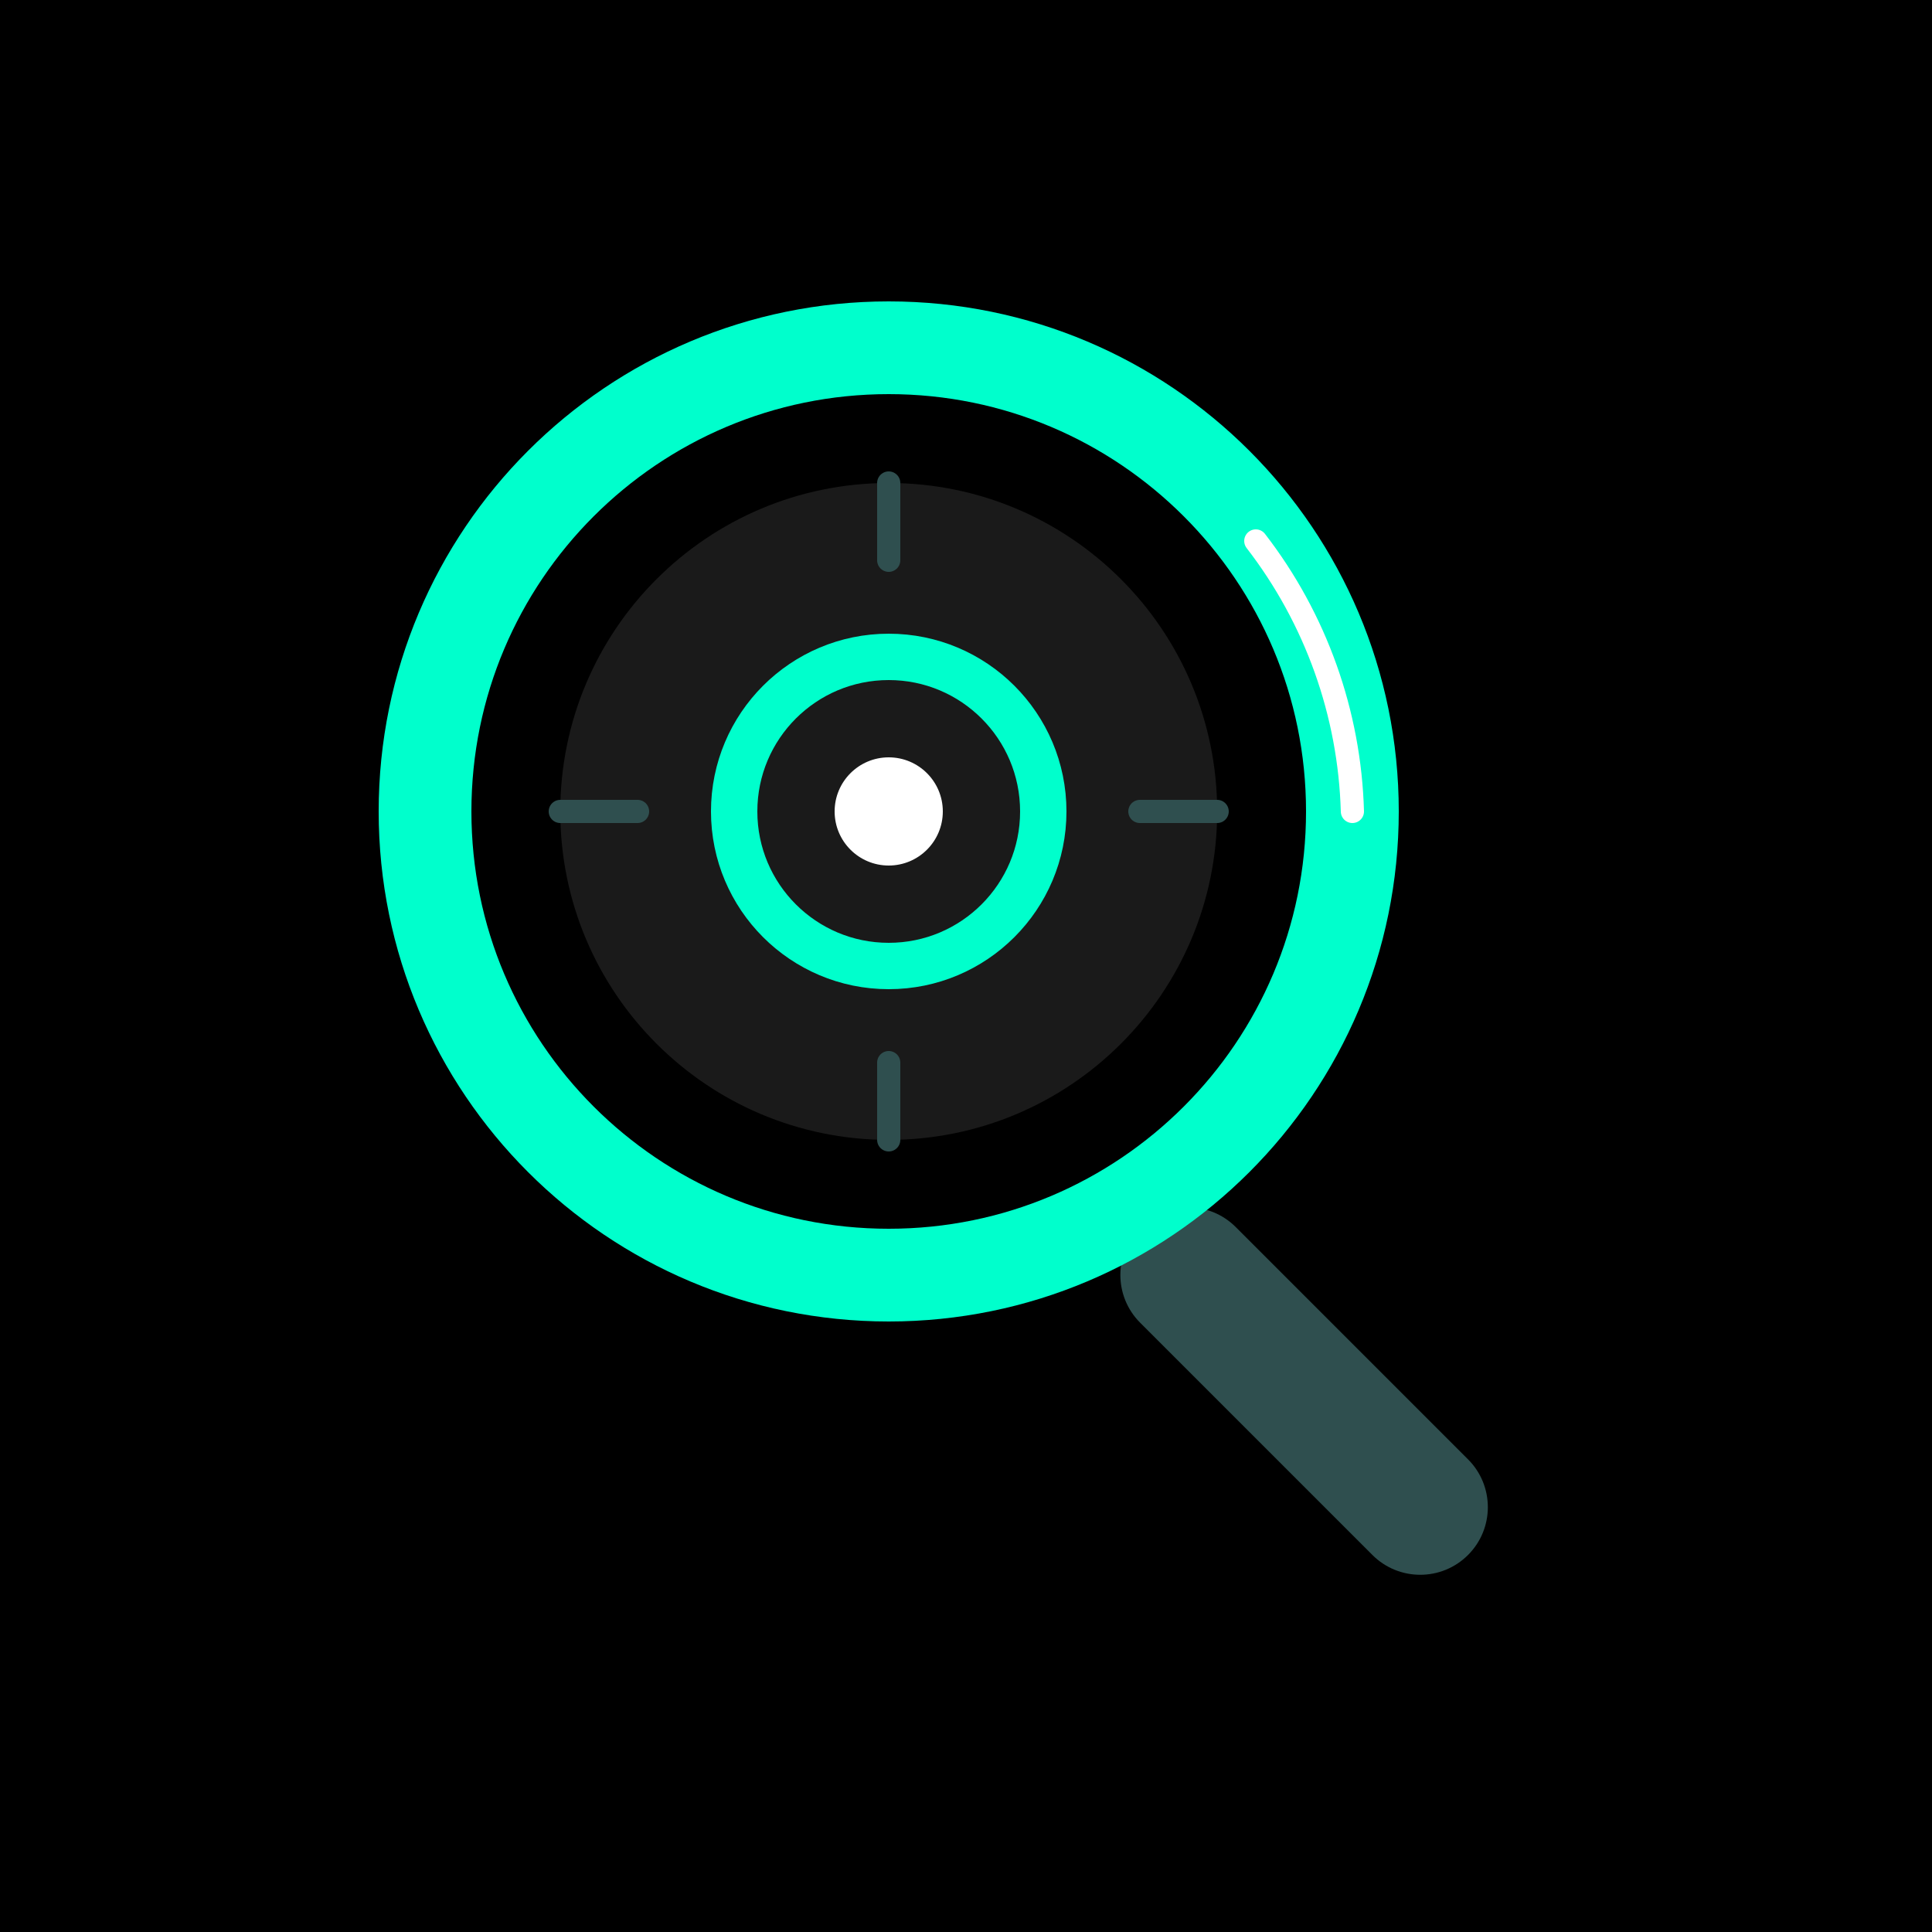
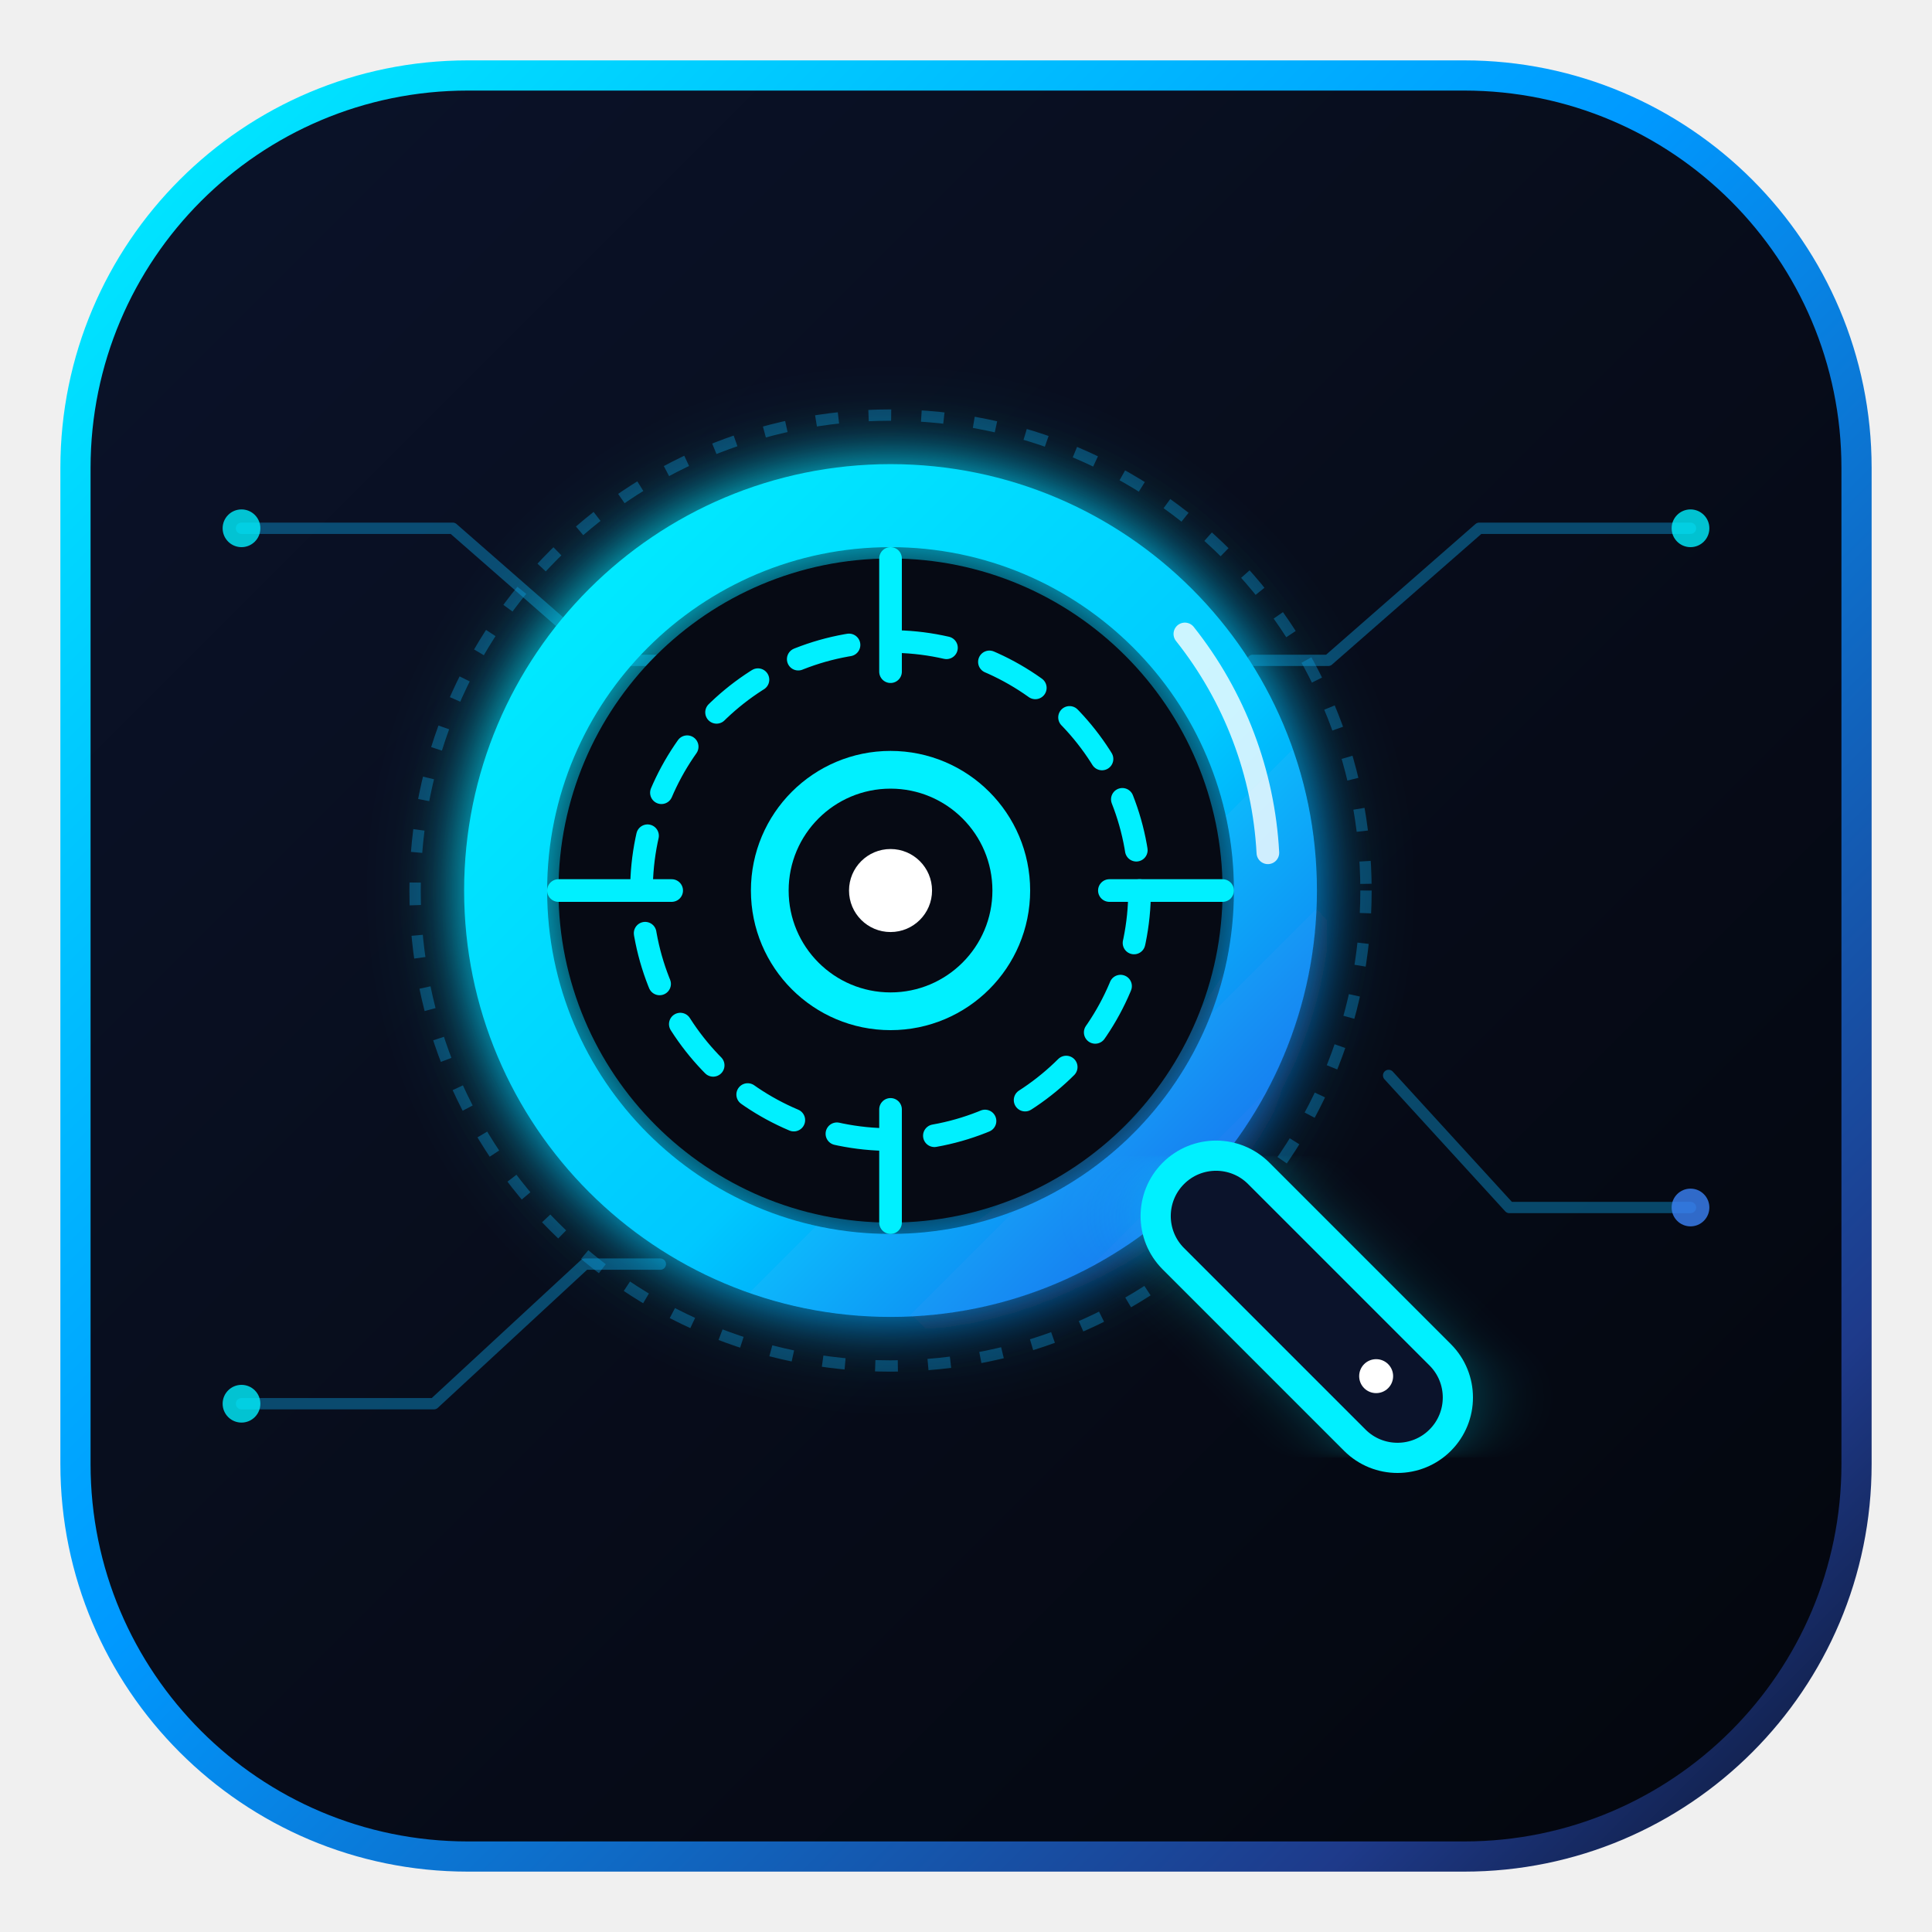
- <svg xmlns="http://www.w3.org/2000/svg" viewBox="0 0 500 500" width="100%" height="100%">
-   <rect width="100%" height="100%" fill="#000000" />
-   <g transform="translate(10, -10)">
-     <rect x="310" y="310" width="35" height="120" rx="17.5" transform="rotate(-45 327.5 370)" fill="#2F4F4F" />
-     <circle cx="220" cy="220" r="120" fill="none" stroke="#00FFCC" stroke-width="24" stroke-linecap="round" />
-     <circle cx="220" cy="220" r="85" fill="#1A1A1A" />
-     <path d="M 220 135 L 220 155" stroke="#2F4F4F" stroke-width="6" stroke-linecap="round" />
-     <path d="M 220 285 L 220 305" stroke="#2F4F4F" stroke-width="6" stroke-linecap="round" />
-     <path d="M 135 220 L 155 220" stroke="#2F4F4F" stroke-width="6" stroke-linecap="round" />
-     <path d="M 285 220 L 305 220" stroke="#2F4F4F" stroke-width="6" stroke-linecap="round" />
-     <circle cx="220" cy="220" r="40" fill="none" stroke="#00FFCC" stroke-width="12" />
-     <circle cx="220" cy="220" r="14" fill="#FFFFFF" />
-     <path d="M 315 150 A 120 120 0 0 1 340 220" fill="none" stroke="#FFFFFF" stroke-width="6" stroke-linecap="round" />
+ <svg xmlns="http://www.w3.org/2000/svg" viewBox="0 0 512 512" width="100%" height="100%">
+   <defs>
+     <linearGradient id="bgGrad" x1="0%" y1="0%" x2="100%" y2="100%">
+       <stop offset="0%" stop-color="#0B132B" />
+       <stop offset="40%" stop-color="#080E1E" />
+       <stop offset="100%" stop-color="#03060D" />
+     </linearGradient>
+     <linearGradient id="borderGrad" x1="0%" y1="0%" x2="100%" y2="100%">
+       <stop offset="0%" stop-color="#00F0FF" />
+       <stop offset="45%" stop-color="#0099FF" />
+       <stop offset="85%" stop-color="#1E3A8A" />
+       <stop offset="100%" stop-color="#0B132B" />
+     </linearGradient>
+     <linearGradient id="ringGrad" x1="0%" y1="0%" x2="100%" y2="100%">
+       <stop offset="0%" stop-color="#00F0FF" />
+       <stop offset="60%" stop-color="#00C8FF" />
+       <stop offset="100%" stop-color="#2563EB" />
+     </linearGradient>
+     <radialGradient id="pulseGlow" cx="50%" cy="50%" r="50%">
+       <stop offset="0%" stop-color="#00F0FF" stop-opacity="0.35" />
+       <stop offset="70%" stop-color="#00F0FF" stop-opacity="0.08" />
+       <stop offset="100%" stop-color="#00F0FF" stop-opacity="0" />
+     </radialGradient>
+     <linearGradient id="traceGrad" x1="0%" y1="0%" x2="100%" y2="0%">
+       <stop offset="0%" stop-color="#00F0FF" stop-opacity="0.6" />
+       <stop offset="100%" stop-color="#1E3A8A" stop-opacity="0.3" />
+     </linearGradient>
+     <filter id="neonGlow" x="-20%" y="-20%" width="140%" height="140%">
+       <feGaussianBlur stdDeviation="8" result="blur" />
+       <feMerge>
+         <feMergeNode in="blur" />
+         <feMergeNode in="SourceGraphic" />
+       </feMerge>
+     </filter>
+   </defs>
+   <rect x="20" y="20" width="472" height="472" rx="104" fill="url(#bgGrad)" stroke="url(#borderGrad)" stroke-width="8" />
+   <g stroke-linecap="round" stroke-linejoin="round">
+     <path d="M 64 140 L 120 140 L 160 175 L 180 175" fill="none" stroke="#0ea5e9" stroke-width="3" stroke-opacity="0.4" />
+     <circle cx="64" cy="140" r="5" fill="#00F0FF" fill-opacity="0.8" />
+     <path d="M 64 372 L 115 372 L 155 335 L 175 335" fill="none" stroke="#0ea5e9" stroke-width="3" stroke-opacity="0.4" />
+     <circle cx="64" cy="372" r="5" fill="#00F0FF" fill-opacity="0.8" />
+     <path d="M 448 140 L 392 140 L 352 175 L 332 175" fill="none" stroke="#0ea5e9" stroke-width="3" stroke-opacity="0.4" />
+     <circle cx="448" cy="140" r="5" fill="#00F0FF" fill-opacity="0.8" />
+     <path d="M 448 320 L 400 320 L 368 285" fill="none" stroke="#0ea5e9" stroke-width="3" stroke-opacity="0.4" />
+     <circle cx="448" cy="320" r="5" fill="#3b82f6" fill-opacity="0.8" />
  </g>
+   <circle cx="236" cy="236" r="140" fill="url(#pulseGlow)" />
+   <circle cx="236" cy="236" r="126" fill="none" stroke="#0ea5e9" stroke-width="3" stroke-dasharray="6 8" stroke-opacity="0.35" />
+   <circle cx="236" cy="236" r="102" fill="none" stroke="url(#ringGrad)" stroke-width="22" stroke-linecap="round" filter="url(#neonGlow)" />
+   <circle cx="236" cy="236" r="88" fill="#060A14" />
+   <circle cx="236" cy="236" r="66" fill="none" stroke="#00F0FF" stroke-width="6" stroke-dasharray="14 12" stroke-linecap="round" />
+   <g stroke="#00F0FF" stroke-width="6" stroke-linecap="round">
+     <line x1="236" y1="148" x2="236" y2="178" />
+     <line x1="236" y1="294" x2="236" y2="324" />
+     <line x1="148" y1="236" x2="178" y2="236" />
+     <line x1="294" y1="236" x2="324" y2="236" />
+   </g>
+   <circle cx="236" cy="236" r="32" fill="none" stroke="#00F0FF" stroke-width="10" />
+   <circle cx="236" cy="236" r="11" fill="#FFFFFF" />
+   <g transform="rotate(-45 236 236)">
+     <rect x="220" y="342" width="32" height="100" rx="16" fill="#00F0FF" filter="url(#neonGlow)" opacity="0.4" />
+     <rect x="220" y="342" width="32" height="100" rx="16" fill="#0B132B" stroke="#00F0FF" stroke-width="8" />
+     <circle cx="236" cy="418" r="4.5" fill="#FFFFFF" />
+   </g>
+   <path d="M 314 168 A 102 102 0 0 1 336 226" fill="none" stroke="#FFFFFF" stroke-width="6" stroke-linecap="round" stroke-opacity="0.8" />
</svg>
